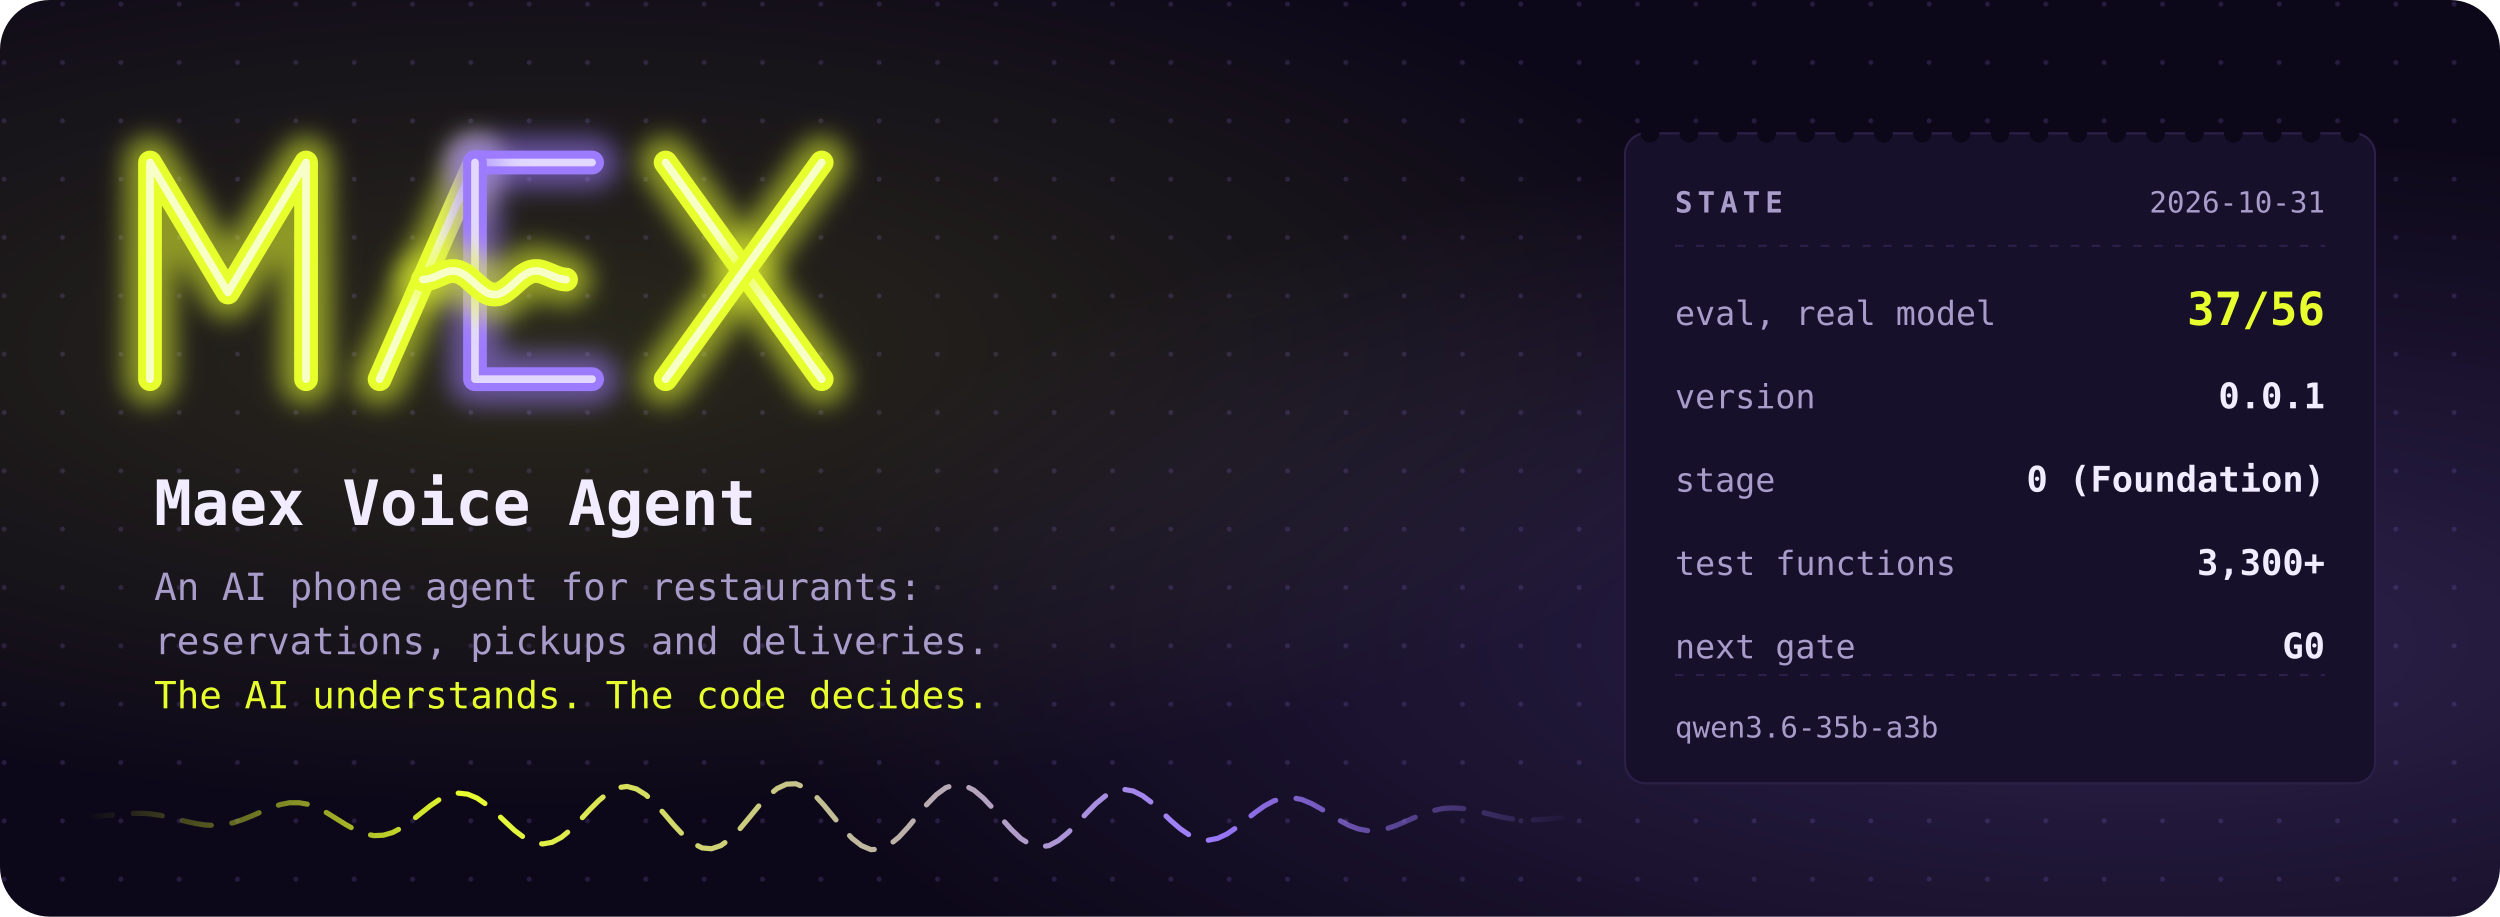
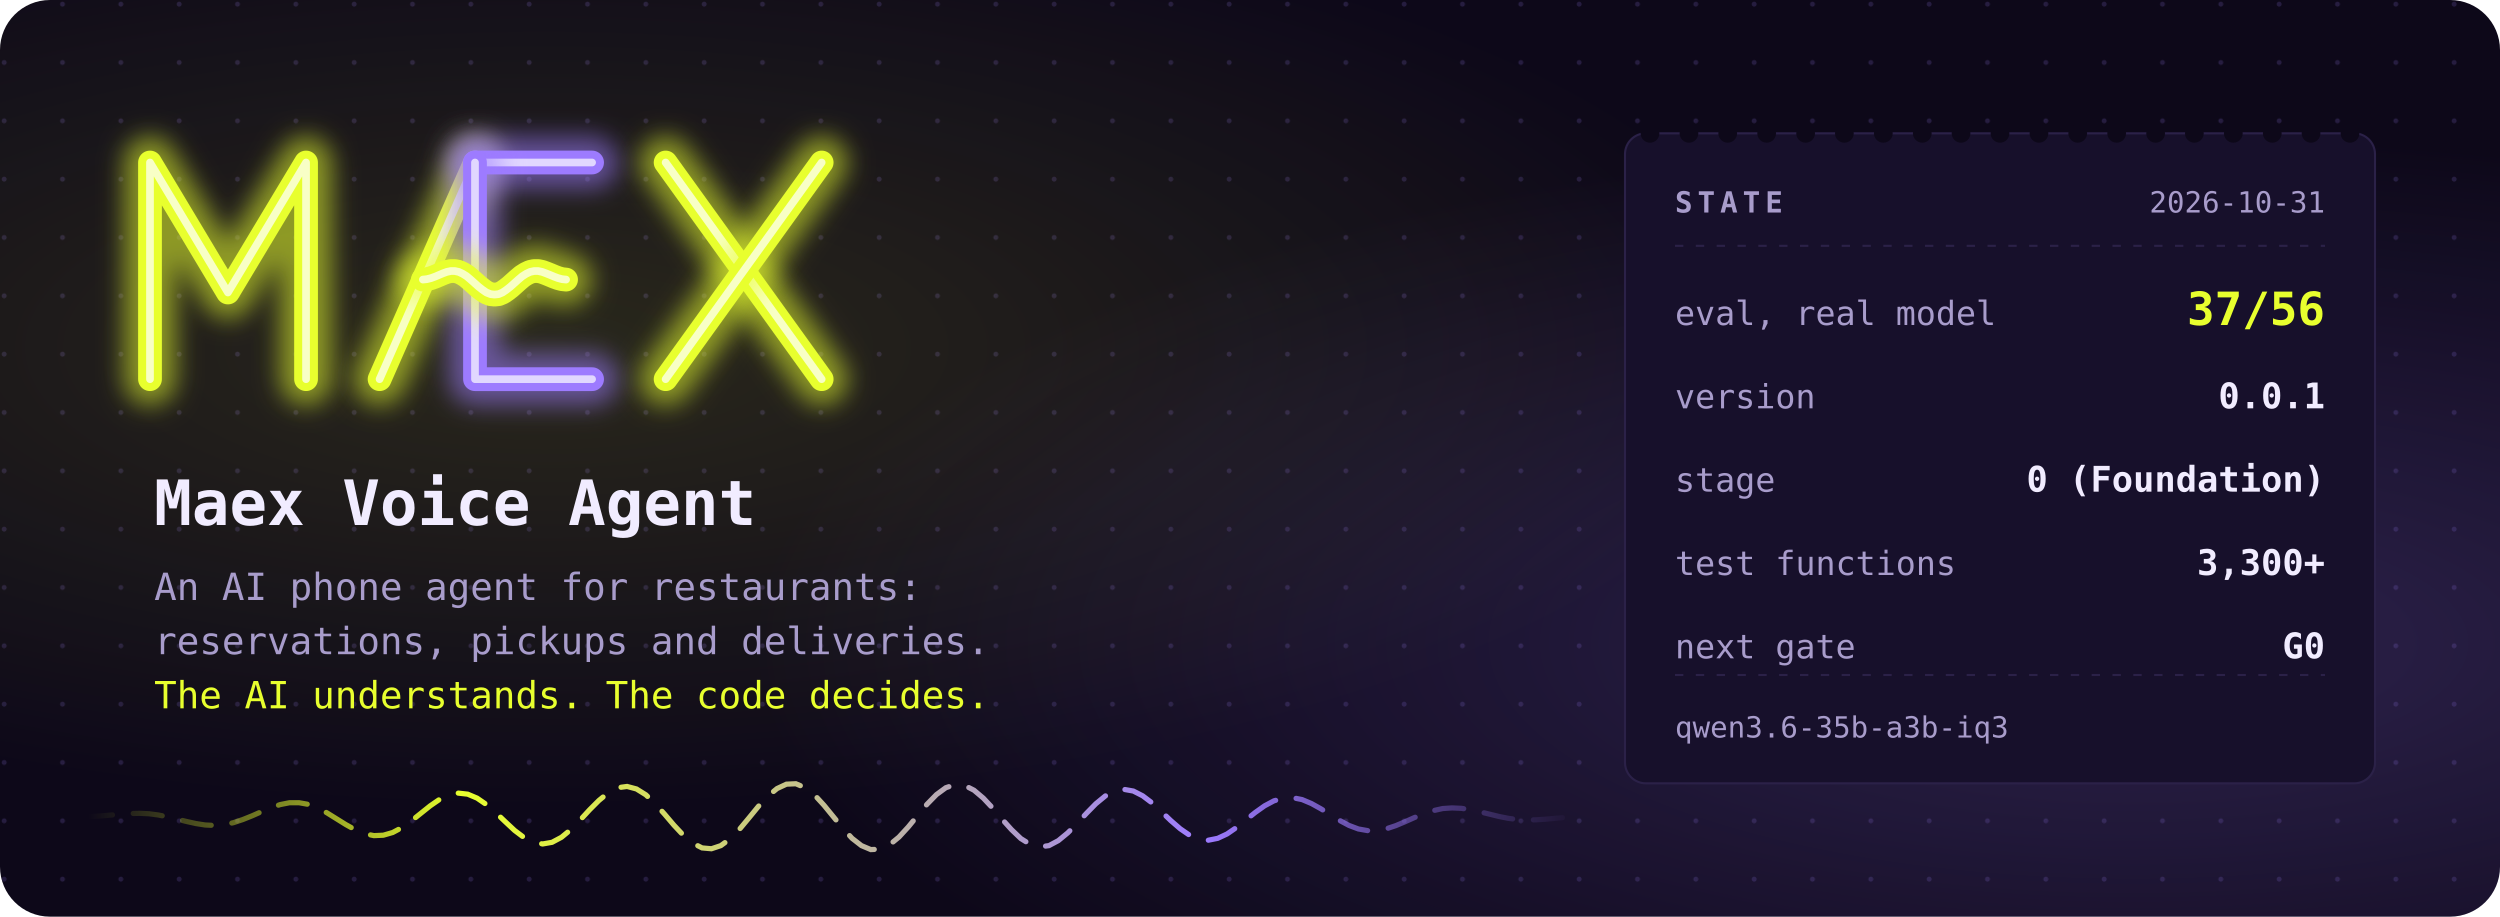
<svg xmlns="http://www.w3.org/2000/svg" width="1200" height="440" viewBox="0 0 1200 440" role="img" aria-labelledby="t d">
  <style>text{font-family:ui-monospace, 'JetBrains Mono', 'SF Mono', Menlo, Consolas, 'DejaVu Sans Mono', monospace}.wave{stroke-dasharray:14 10;animation:flow 3s linear infinite}@keyframes flow{to{stroke-dashoffset:-48}}@media (prefers-reduced-motion:reduce){.wave{animation:none}}</style>
  <defs>
    <filter id="glow" filterUnits="userSpaceOnUse" x="0" y="0" width="1200" height="440">
      <feGaussianBlur stdDeviation="6" />
    </filter>
    <filter id="soft" filterUnits="userSpaceOnUse" x="0" y="0" width="1200" height="440">
      <feGaussianBlur stdDeviation="2.2" />
    </filter>
  </defs>
  <rect width="1200" height="440" rx="24" fill="#0D0819" />
  <defs>
    <radialGradient id="g1" cx="0.22" cy="0.38" r="0.5">
      <stop offset="0" stop-color="#E8FF2E" stop-opacity="0.13" />
      <stop offset="1" stop-color="#E8FF2E" stop-opacity="0" />
    </radialGradient>
    <radialGradient id="g2" cx="0.85" cy="0.7" r="0.55">
      <stop offset="0" stop-color="#9D7BFF" stop-opacity="0.22" />
      <stop offset="1" stop-color="#9D7BFF" stop-opacity="0" />
    </radialGradient>
    <linearGradient id="fade" x1="0" x2="1">
      <stop offset="0" stop-color="#E8FF2E" stop-opacity="0" />
      <stop offset="0.25" stop-color="#E8FF2E" />
      <stop offset="0.75" stop-color="#9D7BFF" />
      <stop offset="1" stop-color="#9D7BFF" stop-opacity="0" />
    </linearGradient>
  </defs>
  <pattern id="dots" width="28" height="28" patternUnits="userSpaceOnUse">
    <circle cx="2" cy="2" r="1.2" fill="#2B2148" />
  </pattern>
  <rect width="1200" height="440" rx="24" fill="url(#dots)" opacity="0.8" />
  <rect width="1200" height="440" rx="24" fill="url(#g1)" />
  <rect width="1200" height="440" rx="24" fill="url(#g2)" />
  <path d="M72 182 L72 78 L109.4 140.4 L146.9 78 L146.9 182" fill="none" stroke-linecap="round" stroke-linejoin="round" stroke="#E8FF2E" stroke-width="25.2" opacity="0.55" filter="url(#glow)" />
  <path d="M72 182 L72 78 L109.4 140.4 L146.9 78 L146.9 182" fill="none" stroke-linecap="round" stroke-linejoin="round" stroke="#E8FF2E" stroke-width="11.4" />
  <path d="M72 182 L72 78 L109.4 140.4 L146.9 78 L146.9 182" fill="none" stroke-linecap="round" stroke-linejoin="round" stroke="#FAFFD6" stroke-width="3.7" opacity="0.9" />
  <path d="M182.2 182 L228 78" fill="none" stroke-linecap="round" stroke-linejoin="round" stroke="#E8FF2E" stroke-width="25.2" opacity="0.55" filter="url(#glow)" />
  <path d="M182.2 182 L228 78" fill="none" stroke-linecap="round" stroke-linejoin="round" stroke="#E8FF2E" stroke-width="11.4" />
  <path d="M182.2 182 L228 78" fill="none" stroke-linecap="round" stroke-linejoin="round" stroke="#FAFFD6" stroke-width="3.7" opacity="0.9" />
  <path d="M228 78 L284.2 78" fill="none" stroke-linecap="round" stroke-linejoin="round" stroke="#9D7BFF" stroke-width="25.2" opacity="0.55" filter="url(#glow)" />
  <path d="M228 78 L284.2 78" fill="none" stroke-linecap="round" stroke-linejoin="round" stroke="#9D7BFF" stroke-width="11.4" />
  <path d="M228 78 L284.2 78" fill="none" stroke-linecap="round" stroke-linejoin="round" stroke="#E9E1FF" stroke-width="3.7" opacity="0.9" />
  <path d="M228 78 L228 182 L284.2 182" fill="none" stroke-linecap="round" stroke-linejoin="round" stroke="#9D7BFF" stroke-width="25.2" opacity="0.55" filter="url(#glow)" />
  <path d="M228 78 L228 182 L284.2 182" fill="none" stroke-linecap="round" stroke-linejoin="round" stroke="#9D7BFF" stroke-width="11.4" />
  <path d="M228 78 L228 182 L284.2 182" fill="none" stroke-linecap="round" stroke-linejoin="round" stroke="#E9E1FF" stroke-width="3.7" opacity="0.9" />
  <path d="M203 134.2 L204.9 134 L206.9 133.5 L208.8 132.8 L210.7 132 L212.6 131.2 L214.5 130.5 L216.4 130.1 L218.3 130.1 L220.2 130.5 L222.1 131.4 L224 132.6 L225.9 134.2 L227.8 135.9 L229.7 137.6 L231.6 139.1 L233.5 140.4 L235.5 141.2 L237.4 141.4 L239.3 141.2 L241.2 140.4 L243.1 139.1 L245 137.6 L246.9 135.9 L248.8 134.2 L250.7 132.6 L252.6 131.4 L254.5 130.5 L256.4 130.1 L258.3 130.1 L260.2 130.5 L262.1 131.2 L264.1 132 L266 132.8 L267.9 133.5 L269.8 134 L271.7 134.2" fill="none" stroke-linecap="round" stroke-linejoin="round" stroke="#E8FF2E" stroke-width="25.2" opacity="0.55" filter="url(#glow)" />
  <path d="M203 134.2 L204.9 134 L206.9 133.5 L208.8 132.8 L210.7 132 L212.6 131.2 L214.5 130.5 L216.4 130.1 L218.3 130.1 L220.2 130.5 L222.1 131.4 L224 132.6 L225.9 134.2 L227.8 135.9 L229.7 137.6 L231.6 139.1 L233.5 140.4 L235.5 141.2 L237.4 141.4 L239.3 141.2 L241.2 140.4 L243.1 139.1 L245 137.6 L246.9 135.9 L248.8 134.2 L250.7 132.6 L252.6 131.4 L254.5 130.5 L256.4 130.1 L258.3 130.1 L260.2 130.5 L262.1 131.2 L264.1 132 L266 132.8 L267.9 133.5 L269.8 134 L271.7 134.2" fill="none" stroke-linecap="round" stroke-linejoin="round" stroke="#E8FF2E" stroke-width="11.4" />
  <path d="M203 134.2 L204.9 134 L206.9 133.5 L208.8 132.8 L210.7 132 L212.6 131.2 L214.5 130.5 L216.4 130.1 L218.3 130.1 L220.2 130.5 L222.1 131.4 L224 132.6 L225.9 134.2 L227.8 135.9 L229.7 137.6 L231.6 139.1 L233.5 140.4 L235.5 141.2 L237.4 141.4 L239.3 141.2 L241.2 140.4 L243.1 139.1 L245 137.6 L246.9 135.9 L248.8 134.2 L250.7 132.6 L252.6 131.4 L254.5 130.5 L256.4 130.1 L258.3 130.1 L260.2 130.5 L262.1 131.2 L264.1 132 L266 132.8 L267.9 133.5 L269.8 134 L271.7 134.2" fill="none" stroke-linecap="round" stroke-linejoin="round" stroke="#FAFFD6" stroke-width="3.7" opacity="0.9" />
  <path d="M319.5 78 L394.4 182" fill="none" stroke-linecap="round" stroke-linejoin="round" stroke="#E8FF2E" stroke-width="25.2" opacity="0.55" filter="url(#glow)" />
  <path d="M319.5 78 L394.4 182" fill="none" stroke-linecap="round" stroke-linejoin="round" stroke="#E8FF2E" stroke-width="11.4" />
  <path d="M319.5 78 L394.4 182" fill="none" stroke-linecap="round" stroke-linejoin="round" stroke="#FAFFD6" stroke-width="3.7" opacity="0.9" />
  <path d="M394.4 78 L319.5 182" fill="none" stroke-linecap="round" stroke-linejoin="round" stroke="#E8FF2E" stroke-width="25.2" opacity="0.55" filter="url(#glow)" />
  <path d="M394.4 78 L319.5 182" fill="none" stroke-linecap="round" stroke-linejoin="round" stroke="#E8FF2E" stroke-width="11.4" />
  <path d="M394.4 78 L319.5 182" fill="none" stroke-linecap="round" stroke-linejoin="round" stroke="#FAFFD6" stroke-width="3.7" opacity="0.9" />
  <text x="74" y="252" font-size="30" fill="#F1ECFF" font-weight="700">Maex Voice Agent</text>
  <text x="74" y="288" font-size="18" fill="#A89CCB">An AI phone agent for restaurants:</text>
  <text x="74" y="314" font-size="18" fill="#A89CCB">reservations, pickups and deliveries.</text>
  <text x="74" y="340" font-size="18" fill="#E8FF2E">The AI understands. The code decides.</text>
  <path class="wave" d="M40 392 L44.5 391.9 L49 391.6 L53.5 391.2 L58 390.8 L62.5 390.5 L67 390.4 L71.5 390.6 L76 391.2 L80.5 392.1 L85 393.2 L89.5 394.3 L94 395.3 L98.5 396 L103 396.2 L107.5 395.9 L112 394.9 L116.5 393.4 L121 391.6 L125.5 389.6 L130 387.7 L134.5 386.2 L139 385.3 L143.5 385.3 L148 386.1 L152.5 387.8 L157 390.2 L161.5 393 L166 395.8 L170.5 398.3 L175 400.2 L179.5 401.1 L184 400.9 L188.5 399.6 L193 397.2 L197.5 394 L202 390.4 L206.5 386.8 L211 383.7 L215.5 381.6 L220 380.7 L224.5 381.2 L229 383.1 L233.5 386.2 L238 390.1 L242.5 394.4 L247 398.6 L251.5 402 L256 404.3 L260.5 405.1 L265 404.3 L269.5 401.9 L274 398.2 L278.5 393.6 L283 388.7 L287.5 384.2 L292 380.5 L296.5 378.1 L301 377.5 L305.5 378.7 L310 381.5 L314.5 385.8 L319 390.8 L323.5 396.1 L328 400.9 L332.5 404.7 L337 407 L341.5 407.4 L346 405.9 L350.5 402.6 L355 398 L359.5 392.6 L364 387.1 L368.5 382.2 L373 378.5 L377.5 376.4 L382 376.2 L386.5 378.1 L391 381.6 L395.5 386.5 L400 392 L404.5 397.5 L409 402.4 L413.5 405.9 L418 407.8 L422.5 407.6 L427 405.5 L431.5 401.8 L436 396.9 L440.5 391.4 L445 386 L449.5 381.4 L454 378.1 L458.5 376.6 L463 377 L467.5 379.3 L472 383.1 L476.5 387.9 L481 393.2 L485.5 398.2 L490 402.5 L494.5 405.3 L499 406.5 L503.5 405.9 L508 403.5 L512.5 399.8 L517 395.3 L521.5 390.4 L526 385.8 L530.5 382.1 L535 379.7 L539.5 378.9 L544 379.7 L548.5 382 L553 385.4 L557.5 389.6 L562 393.9 L566.5 397.8 L571 400.9 L575.5 402.8 L580 403.3 L584.5 402.4 L589 400.3 L593.5 397.2 L598 393.6 L602.5 390 L607 386.8 L611.5 384.4 L616 383.1 L620.5 382.9 L625 383.8 L629.5 385.7 L634 388.2 L638.5 391 L643 393.8 L647.5 396.2 L652 397.9 L656.5 398.7 L661 398.7 L665.5 397.8 L670 396.3 L674.5 394.4 L679 392.4 L683.5 390.6 L688 389.1 L692.5 388.1 L697 387.8 L701.5 388 L706 388.7 L710.5 389.7 L715 390.8 L719.5 391.9 L724 392.8 L728.5 393.4 L733 393.6 L737.5 393.5 L742 393.2 L746.5 392.8 L751 392.4 L755.5 392.1 L760 392" fill="none" stroke="url(#fade)" stroke-width="2.5" stroke-linecap="round" />
  <rect x="780" y="64" width="360" height="312" rx="10" fill="#17102B" stroke="#2B2148" />
  <circle cx="792" cy="64" r="4.5" fill="#0D0819" />
  <circle cx="810.7" cy="64" r="4.5" fill="#0D0819" />
  <circle cx="829.3" cy="64" r="4.5" fill="#0D0819" />
  <circle cx="848" cy="64" r="4.5" fill="#0D0819" />
  <circle cx="866.7" cy="64" r="4.5" fill="#0D0819" />
  <circle cx="885.3" cy="64" r="4.5" fill="#0D0819" />
  <circle cx="904" cy="64" r="4.5" fill="#0D0819" />
  <circle cx="922.7" cy="64" r="4.5" fill="#0D0819" />
  <circle cx="941.3" cy="64" r="4.5" fill="#0D0819" />
  <circle cx="960" cy="64" r="4.5" fill="#0D0819" />
  <circle cx="978.7" cy="64" r="4.5" fill="#0D0819" />
  <circle cx="997.3" cy="64" r="4.5" fill="#0D0819" />
  <circle cx="1016" cy="64" r="4.5" fill="#0D0819" />
  <circle cx="1034.7" cy="64" r="4.5" fill="#0D0819" />
  <circle cx="1053.3" cy="64" r="4.5" fill="#0D0819" />
  <circle cx="1072" cy="64" r="4.5" fill="#0D0819" />
  <circle cx="1090.7" cy="64" r="4.5" fill="#0D0819" />
  <circle cx="1109.3" cy="64" r="4.5" fill="#0D0819" />
  <circle cx="1128" cy="64" r="4.5" fill="#0D0819" />
  <text x="804" y="102" font-size="14" fill="#A89CCB" font-weight="700" letter-spacing="2.4">STATE</text>
  <text x="1116" y="102" font-size="14" fill="#A89CCB" text-anchor="end">2026-10-31</text>
  <line x1="804" y1="118" x2="1116" y2="118" stroke="#2B2148" stroke-dasharray="4 6" />
  <text x="804" y="156" font-size="16" fill="#A89CCB">eval, real model</text>
  <text x="1116" y="156" font-size="22" fill="#E8FF2E" text-anchor="end" font-weight="700">37/56</text>
  <text x="804" y="196" font-size="16" fill="#A89CCB">version</text>
  <text x="1116" y="196" font-size="17" fill="#F1ECFF" text-anchor="end" font-weight="700">0.0.1</text>
  <text x="804" y="236" font-size="16" fill="#A89CCB">stage</text>
  <text x="1116" y="236" font-size="17" fill="#F1ECFF" text-anchor="end" font-weight="700">0 (Foundation)</text>
  <text x="804" y="276" font-size="16" fill="#A89CCB">test functions</text>
  <text x="1116" y="276" font-size="17" fill="#F1ECFF" text-anchor="end" font-weight="700">3,300+</text>
  <text x="804" y="316" font-size="16" fill="#A89CCB">next gate</text>
  <text x="1116" y="316" font-size="17" fill="#F1ECFF" text-anchor="end" font-weight="700">G0</text>
  <line x1="804" y1="324" x2="1116" y2="324" stroke="#2B2148" stroke-dasharray="4 6" />
-   <text x="804" y="354" font-size="14" fill="#A89CCB">qwen3.6-35b-a3b</text>
+   <text x="804" y="354" font-size="14" fill="#A89CCB">qwen3.6-35b-a3b-iq3</text>
</svg>
